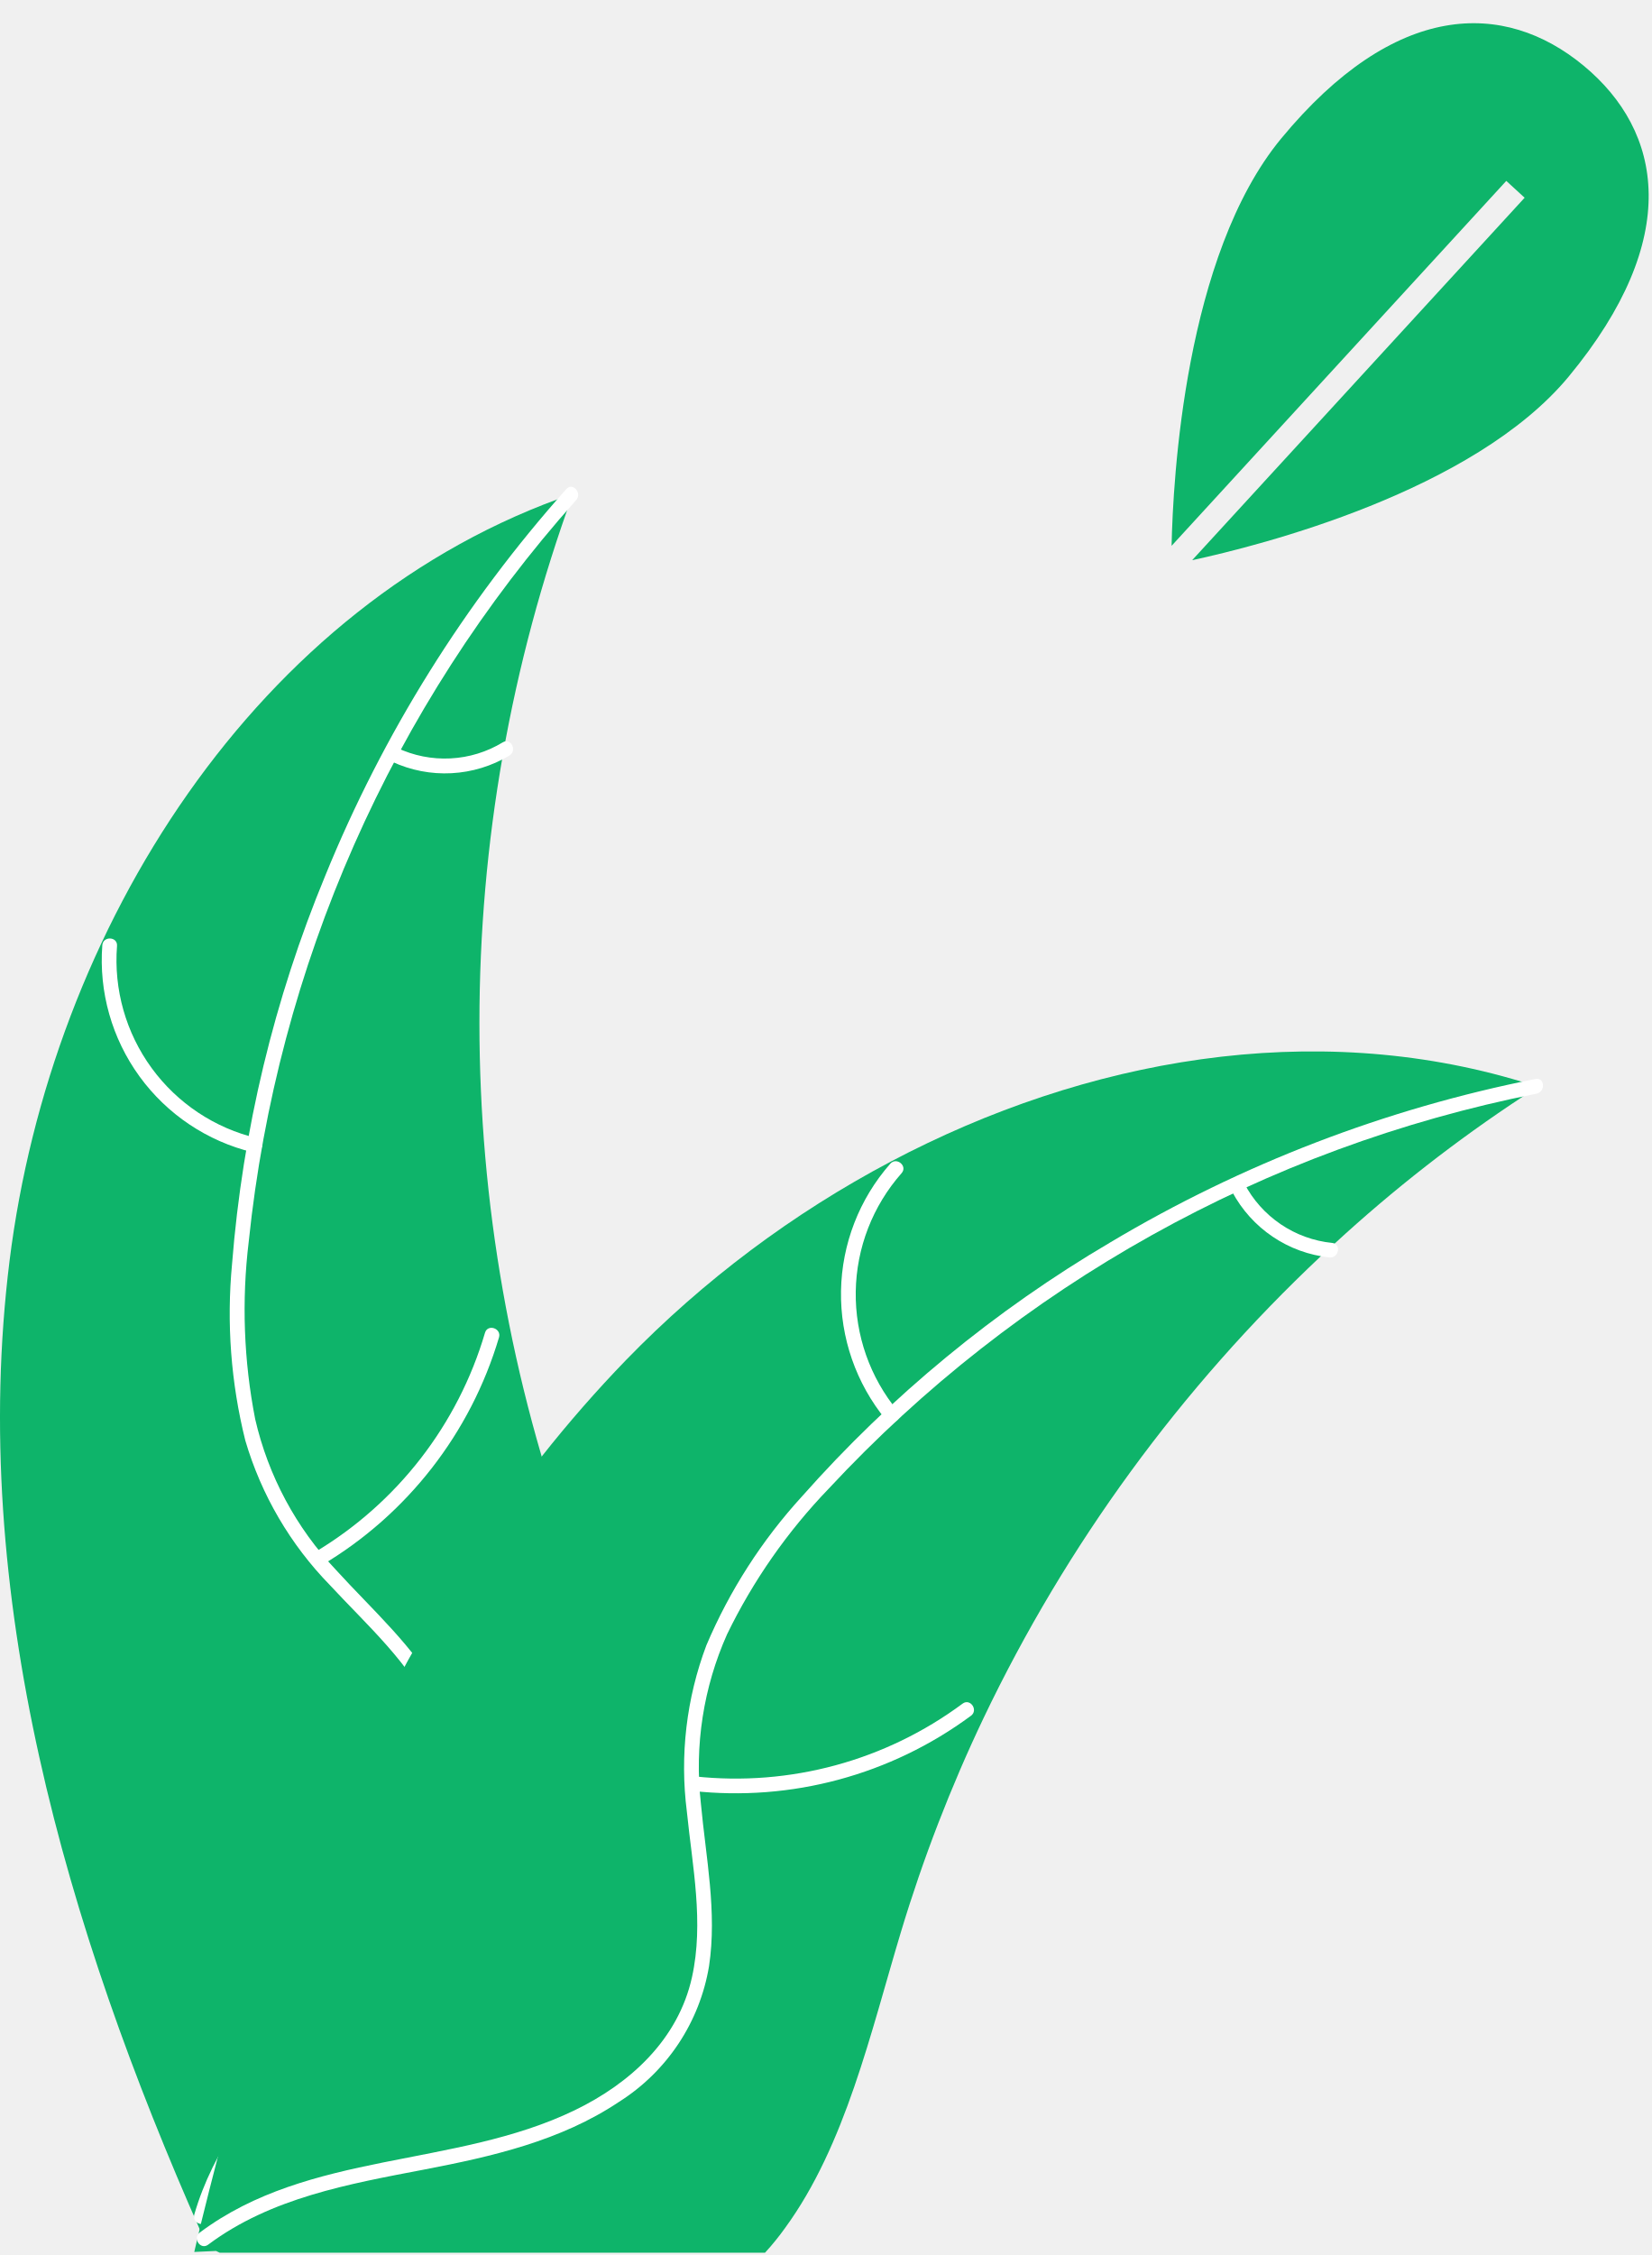
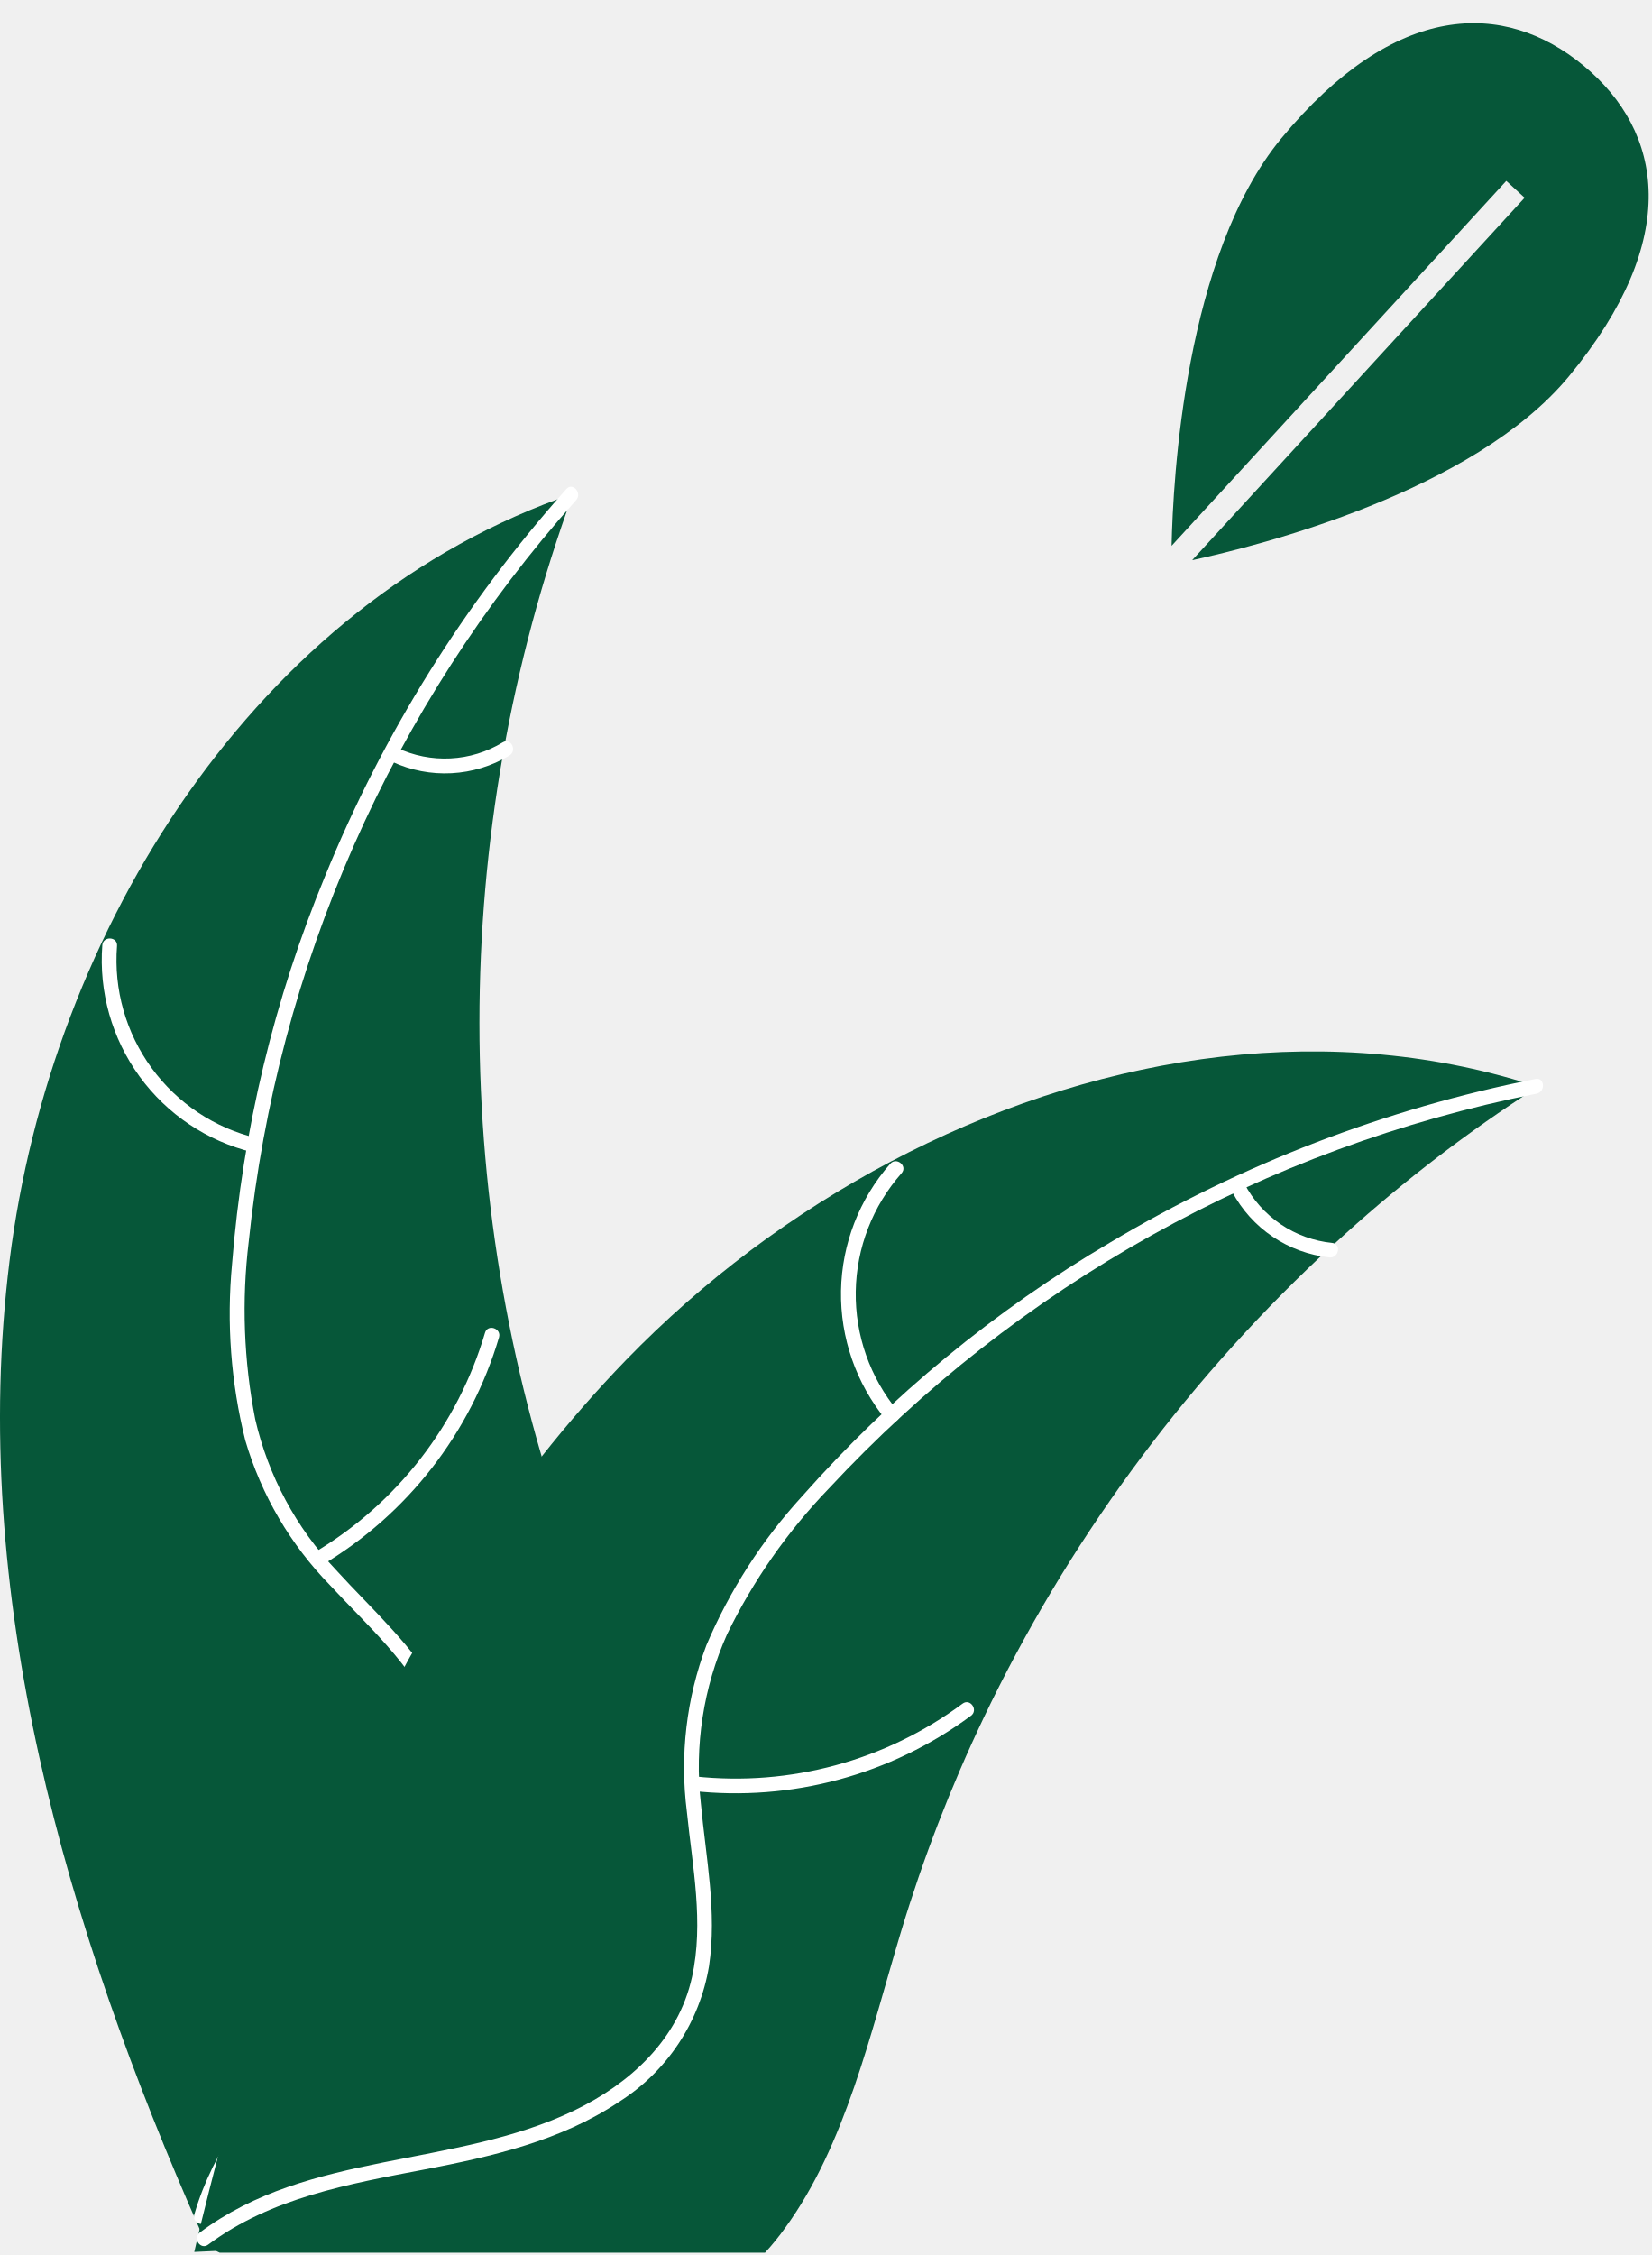
<svg xmlns="http://www.w3.org/2000/svg" width="63" height="86" viewBox="0 0 63 86" fill="none">
-   <path d="M0.364 48.087C1.939 35.426 9.785 22.952 21.86 18.832C17.098 31.863 17.099 46.159 21.863 59.19C23.718 64.208 26.304 69.597 24.559 74.656C23.473 77.803 20.817 80.211 17.847 81.716C14.878 83.222 11.582 83.94 8.328 84.643L7.687 85.173C2.521 73.507 -1.21 60.748 0.364 48.087Z" fill="#0EB46A" />
+   <path d="M0.364 48.087C1.939 35.426 9.785 22.952 21.86 18.832C17.098 31.863 17.099 46.159 21.863 59.19C23.718 64.208 26.304 69.597 24.559 74.656C23.473 77.803 20.817 80.211 17.847 81.716C14.878 83.222 11.582 83.94 8.328 84.643L7.687 85.173C2.521 73.507 -1.21 60.748 0.364 48.087Z" fill="#065739" />
  <path d="M21.98 19.071C14.948 26.95 10.578 36.844 9.489 47.348C9.215 49.605 9.298 51.891 9.735 54.123C10.232 56.282 11.297 58.27 12.822 59.878C14.213 61.407 15.813 62.809 16.808 64.649C17.303 65.598 17.593 66.642 17.657 67.711C17.721 68.78 17.558 69.85 17.179 70.852C16.3 73.372 14.568 75.427 12.805 77.377C10.847 79.542 8.778 81.76 7.946 84.631C7.845 84.979 7.311 84.802 7.412 84.455C8.86 79.46 13.709 76.623 16.021 72.125C17.1 70.026 17.552 67.589 16.541 65.373C15.656 63.436 14.008 61.988 12.586 60.453C11.076 58.905 9.968 57.012 9.358 54.937C8.809 52.736 8.638 50.456 8.853 48.197C9.256 43.103 10.457 38.105 12.413 33.384C14.615 27.984 17.725 23.001 21.607 18.649C21.848 18.38 22.218 18.804 21.98 19.071Z" fill="white" />
  <path d="M9.64 43.945C7.903 43.523 6.372 42.497 5.321 41.051C4.27 39.604 3.767 37.831 3.903 36.048C3.931 35.688 4.493 35.715 4.464 36.077C4.335 37.737 4.803 39.388 5.785 40.733C6.767 42.078 8.196 43.028 9.817 43.411C10.169 43.495 9.99 44.028 9.64 43.945Z" fill="white" />
  <path d="M12.014 59.196C15.152 57.322 17.469 54.334 18.502 50.828C18.604 50.481 19.138 50.658 19.036 51.005C17.954 54.651 15.537 57.756 12.267 59.698C11.955 59.883 11.704 59.38 12.014 59.196Z" fill="white" />
  <path d="M15.137 28.517C15.775 28.82 16.479 28.96 17.184 28.924C17.89 28.889 18.576 28.678 19.18 28.311C19.49 28.123 19.741 28.626 19.433 28.814C18.764 29.215 18.006 29.447 17.226 29.488C16.447 29.53 15.669 29.379 14.96 29.051C14.891 29.025 14.834 28.974 14.801 28.909C14.768 28.843 14.761 28.766 14.782 28.696C14.805 28.625 14.856 28.567 14.922 28.533C14.989 28.5 15.066 28.494 15.137 28.517Z" fill="white" />
-   <path d="M58.664 41.445C58.475 41.569 58.285 41.692 58.095 41.82C55.552 43.492 53.149 45.368 50.91 47.43C50.734 47.586 50.559 47.748 50.388 47.909C45.046 52.933 40.684 58.904 37.522 65.52C36.267 68.154 35.213 70.88 34.371 73.674C33.208 77.532 32.255 81.808 29.953 84.964C29.716 85.296 29.46 85.613 29.184 85.913H8.383C8.336 85.889 8.289 85.87 8.241 85.846L7.411 85.884C7.444 85.737 7.482 85.585 7.515 85.438C7.534 85.353 7.558 85.267 7.577 85.182C7.591 85.125 7.605 85.068 7.615 85.016C7.619 84.997 7.624 84.978 7.629 84.964C7.638 84.912 7.653 84.864 7.662 84.817C7.871 83.967 8.086 83.118 8.308 82.268C8.308 82.263 8.308 82.263 8.312 82.259C10.016 75.79 12.275 69.407 15.431 63.57C15.526 63.394 15.621 63.214 15.725 63.038C17.162 60.415 18.811 57.914 20.656 55.559C21.67 54.273 22.749 53.039 23.888 51.862C26.837 48.827 30.245 46.274 33.987 44.297C41.447 40.358 50.084 38.849 58.057 41.255C58.261 41.317 58.461 41.379 58.664 41.445Z" fill="#0EB46A" />
+   <path d="M58.664 41.445C58.475 41.569 58.285 41.692 58.095 41.82C55.552 43.492 53.149 45.368 50.91 47.43C50.734 47.586 50.559 47.748 50.388 47.909C45.046 52.933 40.684 58.904 37.522 65.52C36.267 68.154 35.213 70.88 34.371 73.674C33.208 77.532 32.255 81.808 29.953 84.964C29.716 85.296 29.46 85.613 29.184 85.913H8.383C8.336 85.889 8.289 85.87 8.241 85.846L7.411 85.884C7.444 85.737 7.482 85.585 7.515 85.438C7.534 85.353 7.558 85.267 7.577 85.182C7.591 85.125 7.605 85.068 7.615 85.016C7.619 84.997 7.624 84.978 7.629 84.964C7.638 84.912 7.653 84.864 7.662 84.817C7.871 83.967 8.086 83.118 8.308 82.268C8.308 82.263 8.308 82.263 8.312 82.259C10.016 75.79 12.275 69.407 15.431 63.57C15.526 63.394 15.621 63.214 15.725 63.038C17.162 60.415 18.811 57.914 20.656 55.559C21.67 54.273 22.749 53.039 23.888 51.862C26.837 48.827 30.245 46.274 33.987 44.297C41.447 40.358 50.084 38.849 58.057 41.255C58.261 41.317 58.461 41.379 58.664 41.445Z" fill="#065739" />
  <path d="M58.618 41.709C48.26 43.767 38.813 49.035 31.62 56.767C30.042 58.404 28.732 60.279 27.738 62.324C26.834 64.347 26.488 66.576 26.737 68.778C26.927 70.836 27.361 72.919 27.048 74.987C26.872 76.043 26.474 77.051 25.882 77.943C25.289 78.835 24.515 79.591 23.609 80.163C21.39 81.647 18.77 82.244 16.188 82.74C13.321 83.289 10.334 83.815 7.941 85.606C7.651 85.823 7.332 85.361 7.621 85.144C11.784 82.028 17.363 82.682 21.918 80.482C24.043 79.456 25.872 77.783 26.398 75.405C26.859 73.325 26.414 71.177 26.203 69.095C25.929 66.95 26.184 64.771 26.947 62.748C27.833 60.659 29.069 58.736 30.601 57.062C33.989 53.237 37.958 49.969 42.362 47.378C47.371 44.392 52.855 42.285 58.575 41.149C58.929 41.078 58.969 41.64 58.618 41.709Z" fill="white" />
  <path d="M33.79 54.141C32.657 52.758 32.052 51.017 32.083 49.229C32.115 47.442 32.781 45.723 33.963 44.381C34.203 44.111 34.635 44.471 34.394 44.742C33.292 45.989 32.671 47.59 32.645 49.255C32.619 50.92 33.189 52.539 34.252 53.821C34.483 54.099 34.019 54.418 33.79 54.141Z" fill="white" />
  <path d="M26.503 67.747C30.137 68.14 33.785 67.15 36.721 64.972C37.012 64.756 37.332 65.219 37.041 65.434C33.982 67.695 30.183 68.718 26.403 68.3C26.042 68.26 26.145 67.707 26.503 67.747Z" fill="white" />
  <path d="M47.467 45.131C47.794 45.758 48.272 46.293 48.857 46.69C49.442 47.086 50.116 47.331 50.819 47.402C51.18 47.437 51.077 47.99 50.719 47.955C49.943 47.873 49.198 47.602 48.551 47.165C47.903 46.729 47.373 46.14 47.005 45.452C46.965 45.389 46.95 45.315 46.963 45.242C46.976 45.169 47.017 45.104 47.076 45.06C47.137 45.018 47.213 45.002 47.286 45.015C47.359 45.029 47.425 45.07 47.467 45.131Z" fill="white" />
-   <path d="M57.462 6.899L58.162 7.541L45.479 21.364C48.046 20.81 56.216 18.75 59.85 14.353C64.191 9.1 63.439 5.006 60.409 2.502C57.378 -0.003 53.216 0.03 48.875 5.283C45.195 9.736 44.746 18.307 44.694 20.816L57.462 6.899Z" fill="#0EB46A" />
+   <path d="M57.462 6.899L58.162 7.541L45.479 21.364C48.046 20.81 56.216 18.75 59.85 14.353C64.191 9.1 63.439 5.006 60.409 2.502C57.378 -0.003 53.216 0.03 48.875 5.283C45.195 9.736 44.746 18.307 44.694 20.816L57.462 6.899Z" fill="#065739" />
</svg>
